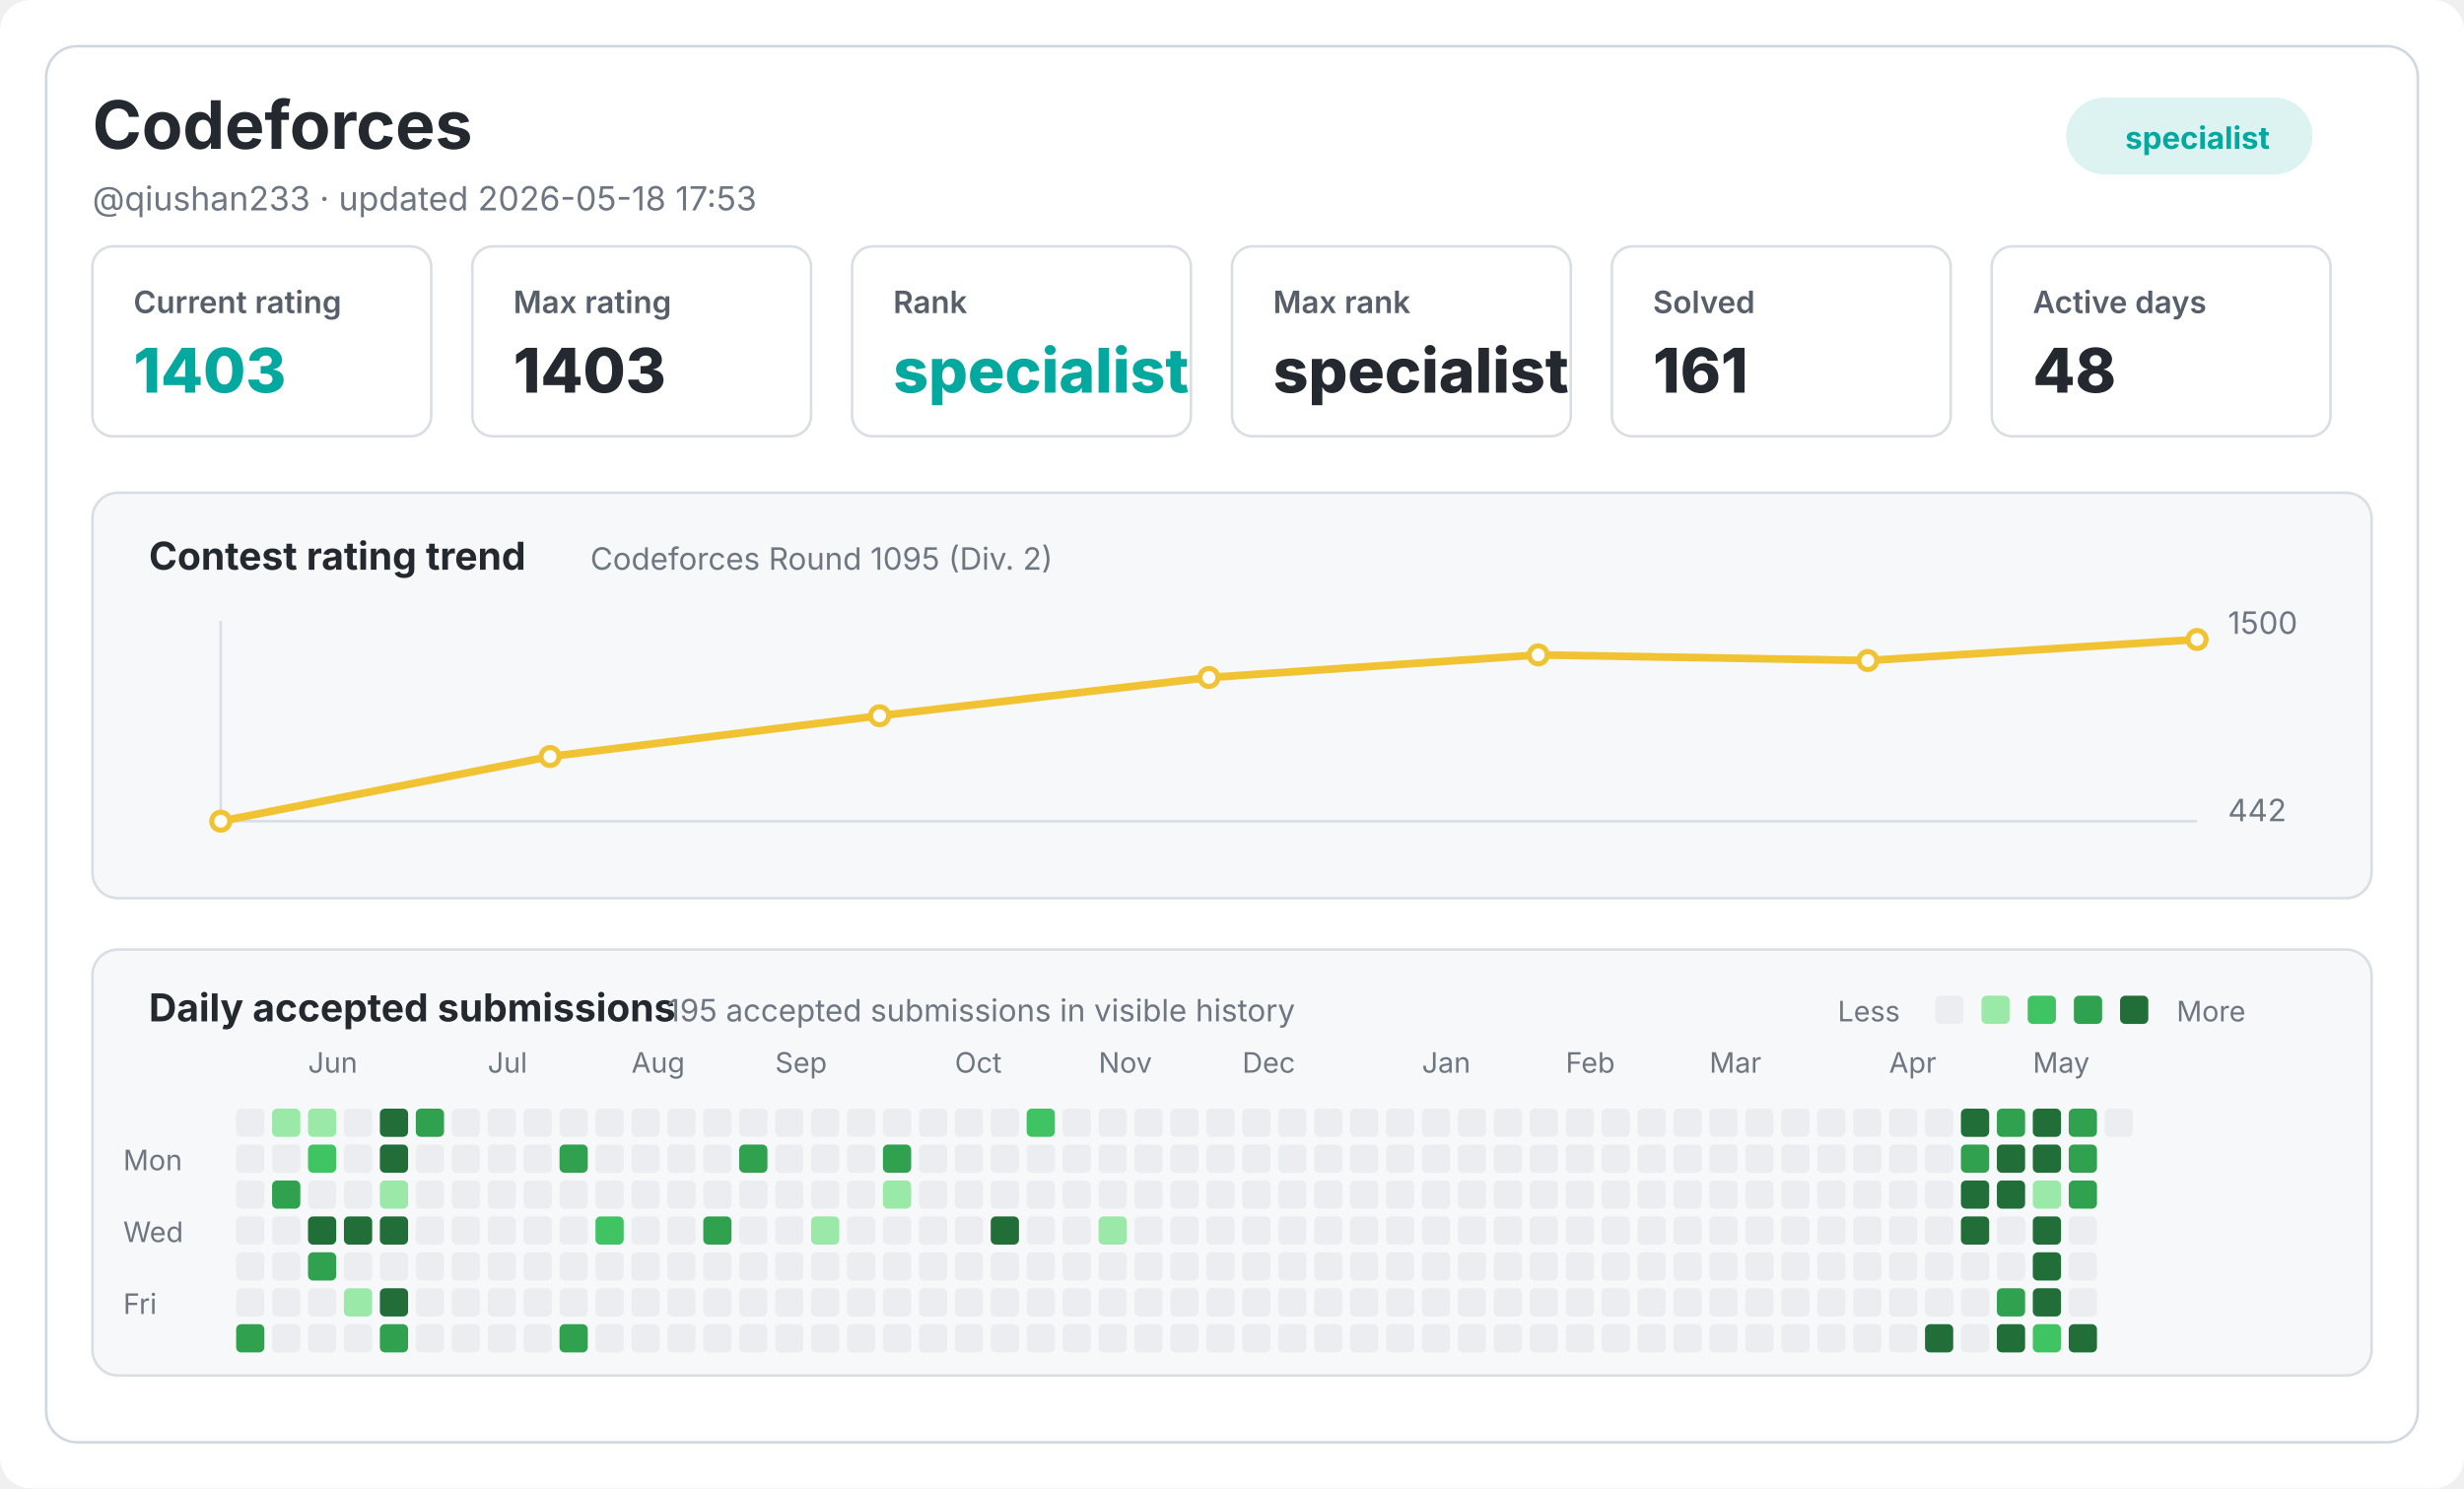
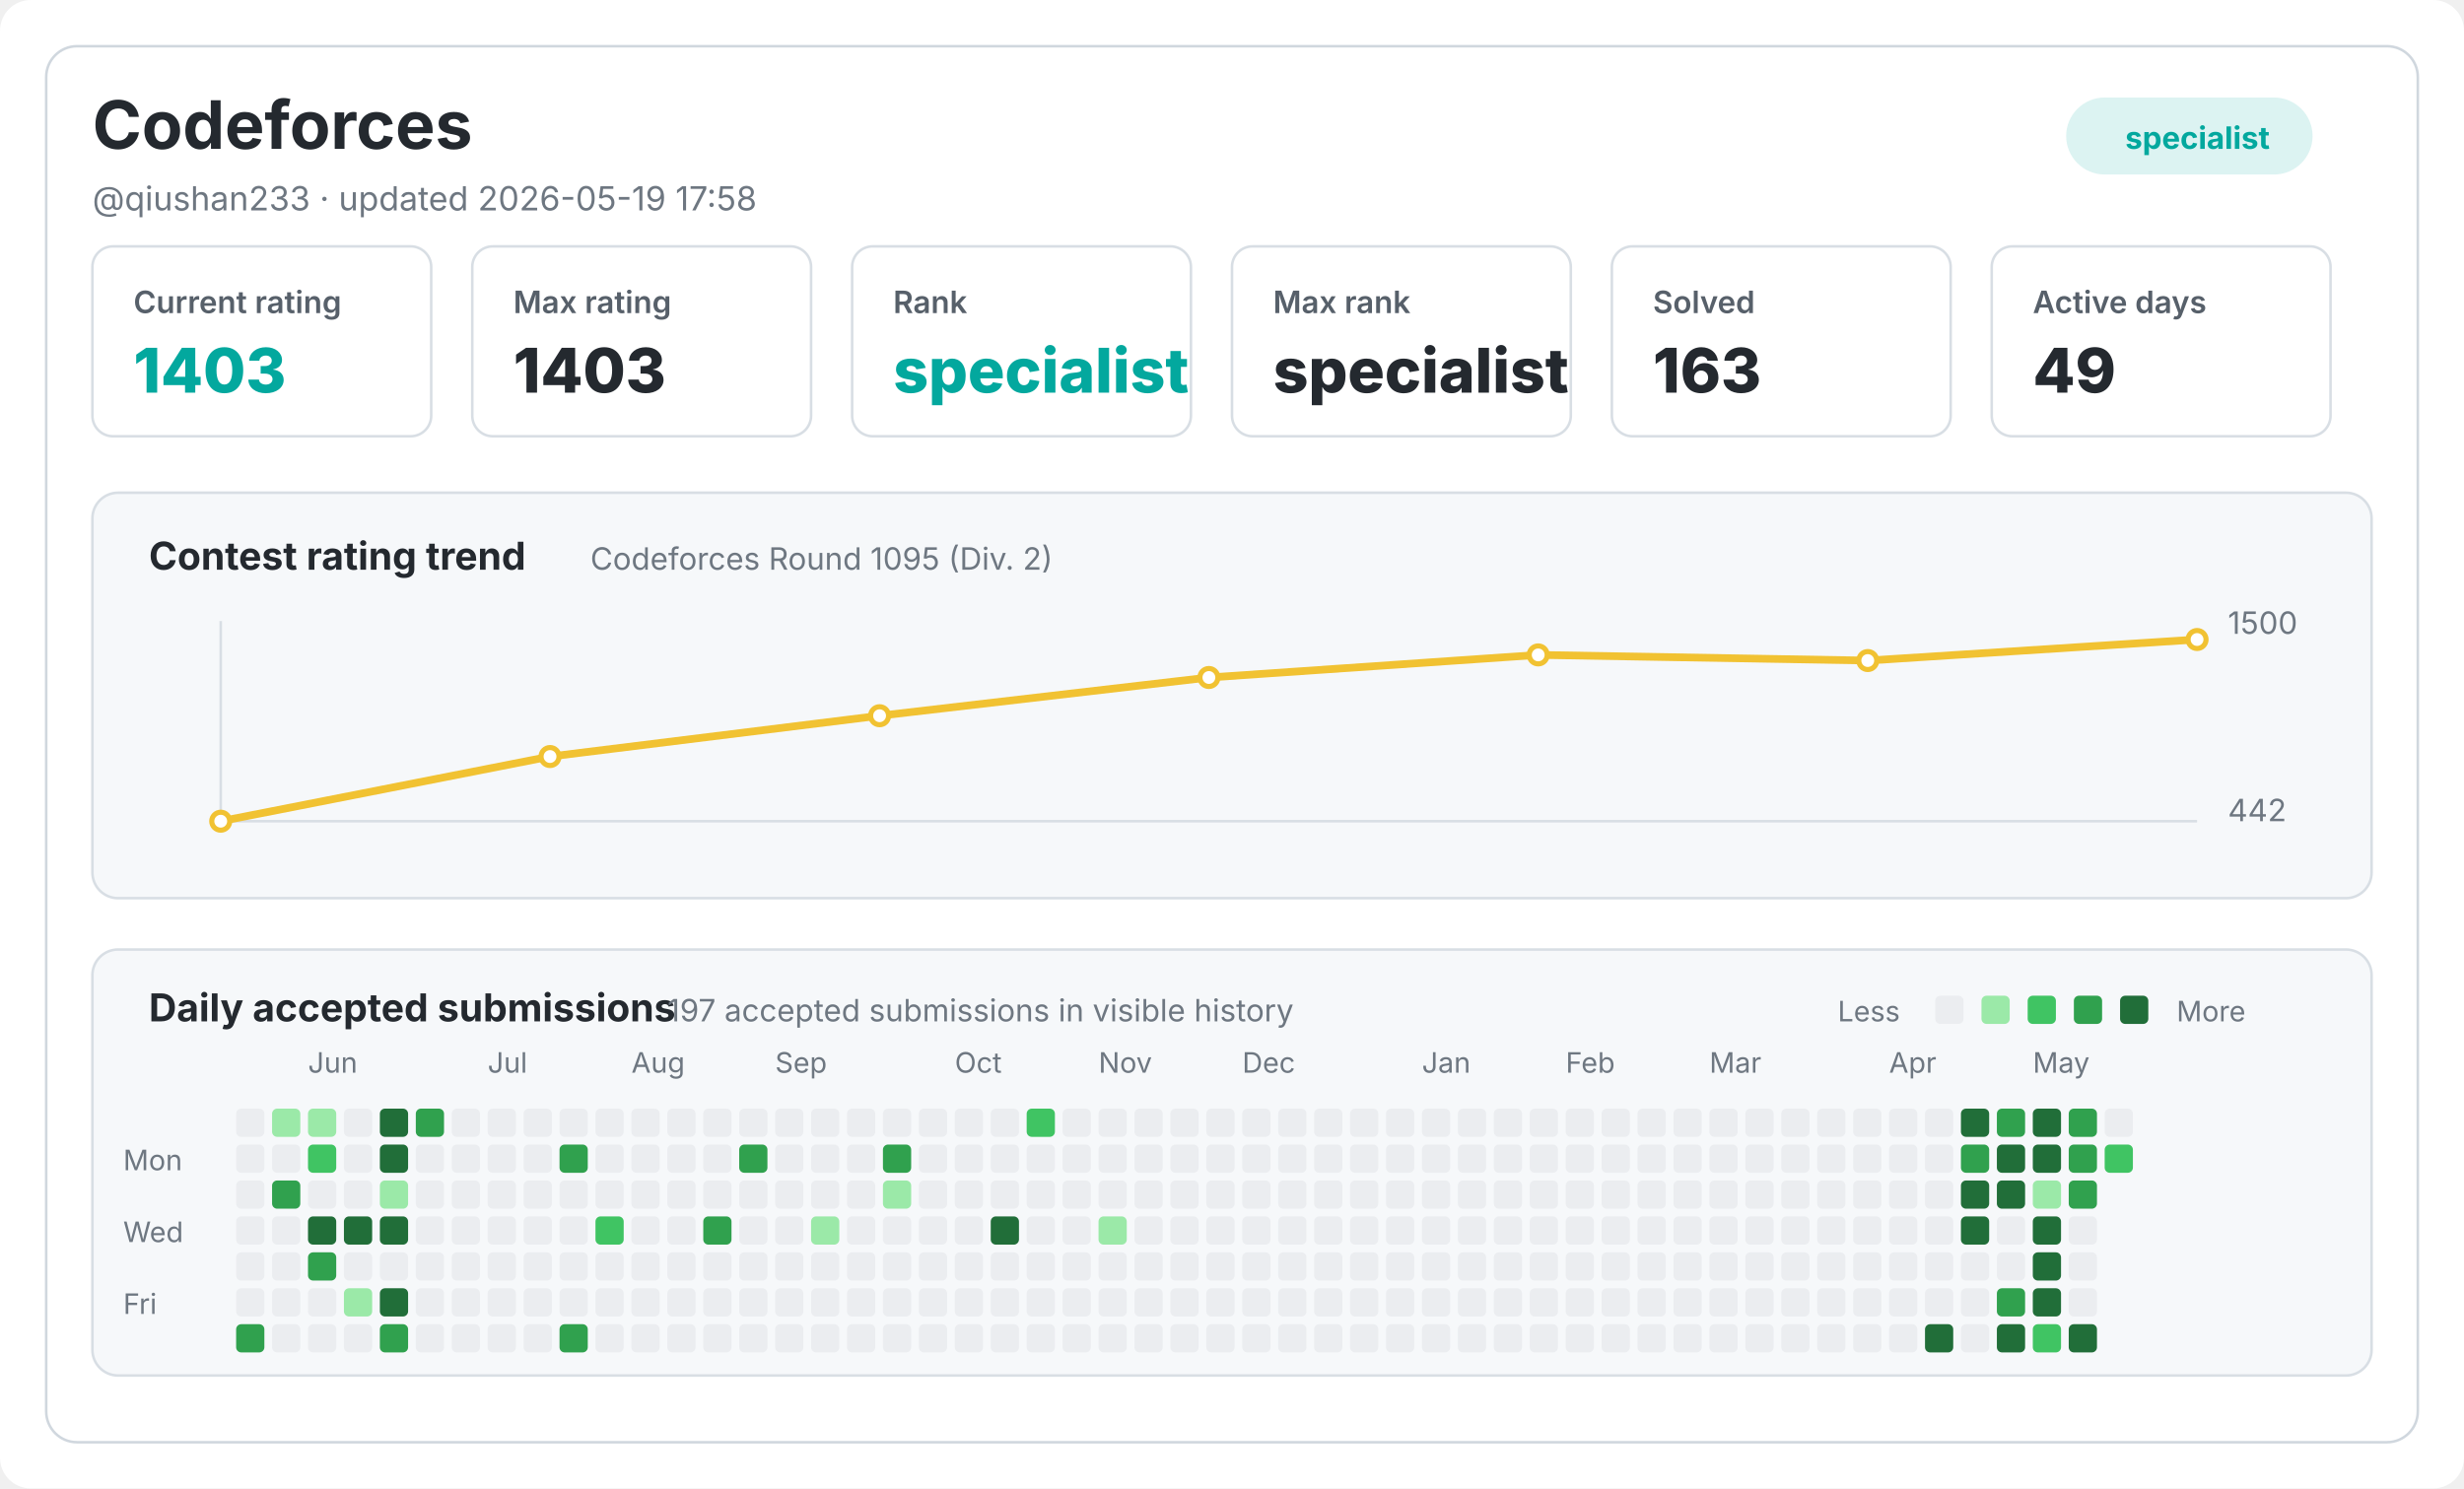
<svg xmlns="http://www.w3.org/2000/svg" width="960" height="580" viewBox="0 0 960 580" role="img" aria-label="Codeforces statistics for qiushan233">
  <style>
  .bg { fill: #ffffff; }
  .shell { fill: #ffffff; stroke: #d0d7de; }
  .soft { fill: #f6f8fa; stroke: #d8dee4; }
  .metric-card { fill: #ffffff; stroke: #d8dee4; }
  .title { font: 700 26px -apple-system,BlinkMacSystemFont,"Segoe UI",sans-serif; fill: #24292f; }
  .subtitle { font: 13px -apple-system,BlinkMacSystemFont,"Segoe UI",sans-serif; fill: #6e7781; }
  .section-title { font: 700 15px -apple-system,BlinkMacSystemFont,"Segoe UI",sans-serif; fill: #24292f; }
  .metric-label { font: 600 12px -apple-system,BlinkMacSystemFont,"Segoe UI",sans-serif; fill: #57606a; }
  .metric-value { font: 800 24px -apple-system,BlinkMacSystemFont,"Segoe UI",sans-serif; fill: #24292f; }
  .muted { font: 12px -apple-system,BlinkMacSystemFont,"Segoe UI",sans-serif; fill: #6e7781; }
  .small { font-size: 11px; }
  .rank { fill: #03a89e; }
  .grid { stroke: #d8dee4; stroke-width: 1; }
  .badge-bg { fill: #03a89e; opacity: 0.14; }
  .badge-text { font: 700 12px -apple-system,BlinkMacSystemFont,"Segoe UI",sans-serif; fill: #03a89e; }
  .heat-cell { cursor: default; transition: stroke 0.12s ease, stroke-width 0.12s ease; }
  .heat-cell:hover { stroke: #0969da; stroke-width: 1.5; }
</style>
  <rect class="bg" width="960" height="580" rx="12" />
  <rect class="shell" x="18" y="18" width="924" height="544" rx="12" />
  <text x="36" y="58" class="title">Codeforces</text>
-   <text x="36" y="82" class="subtitle">@qiushan233 · updated 2026-05-18 17:53</text>
+   <text x="36" y="82" class="subtitle">@qiushan233 · updated 2026-05-19 17:58</text>
  <rect x="805" y="38" width="96" height="30" rx="15" class="badge-bg" />
  <text x="828" y="58" class="badge-text">specialist</text>
  <rect x="36" y="96" width="132" height="74" rx="8" class="metric-card" />
  <text x="52" y="122" class="metric-label">Current rating</text>
  <text x="52" y="153" class="metric-value rank">1403</text>
  <rect x="184" y="96" width="132" height="74" rx="8" class="metric-card" />
  <text x="200" y="122" class="metric-label">Max rating</text>
  <text x="200" y="153" class="metric-value">1403</text>
  <rect x="332" y="96" width="132" height="74" rx="8" class="metric-card" />
  <text x="348" y="122" class="metric-label">Rank</text>
  <text x="348" y="153" class="metric-value rank">specialist</text>
  <rect x="480" y="96" width="132" height="74" rx="8" class="metric-card" />
  <text x="496" y="122" class="metric-label">Max rank</text>
  <text x="496" y="153" class="metric-value">specialist</text>
  <rect x="628" y="96" width="132" height="74" rx="8" class="metric-card" />
  <text x="644" y="122" class="metric-label">Solved</text>
-   <text x="644" y="153" class="metric-value">161</text>
+   <text x="644" y="153" class="metric-value">163</text>
  <rect x="776" y="96" width="132" height="74" rx="8" class="metric-card" />
  <text x="792" y="122" class="metric-label">Active days</text>
-   <text x="792" y="153" class="metric-value">48</text>
+   <text x="792" y="153" class="metric-value">49</text>
  <rect class="soft" x="36" y="192" width="888" height="158" rx="10" />
  <text x="58" y="222" class="section-title">Contest rating trend</text>
  <text x="230" y="222" class="muted">Codeforces Round 1095 (Div. 2)</text>
  <line x1="86" y1="320" x2="856" y2="320" class="grid" />
  <line x1="86" y1="242" x2="86" y2="320" class="grid" />
  <text x="868" y="247" class="muted">1500</text>
  <text x="868" y="320" class="muted">442</text>
  <polyline points="86.0,320.0 214.3,294.8 342.7,278.9 471.0,264.0 599.3,255.2 727.7,257.4 856.0,249.2" fill="none" stroke="#f1c232" stroke-width="3" stroke-linecap="round" stroke-linejoin="round" />
  <circle cx="86.0" cy="320.0" r="3.5" fill="#fff" stroke="#f1c232" stroke-width="2" />
  <circle cx="214.3" cy="294.8" r="3.5" fill="#fff" stroke="#f1c232" stroke-width="2" />
  <circle cx="342.7" cy="278.9" r="3.5" fill="#fff" stroke="#f1c232" stroke-width="2" />
  <circle cx="471.0" cy="264.0" r="3.5" fill="#fff" stroke="#f1c232" stroke-width="2" />
  <circle cx="599.3" cy="255.2" r="3.5" fill="#fff" stroke="#f1c232" stroke-width="2" />
  <circle cx="727.7" cy="257.4" r="3.5" fill="#fff" stroke="#f1c232" stroke-width="2" />
  <circle cx="856.0" cy="249.2" r="3.5" fill="#fff" stroke="#f1c232" stroke-width="2" />
  <rect class="soft" x="36" y="370" width="888" height="166" rx="10" />
  <text x="58" y="398" class="section-title">Daily accepted submissions</text>
-   <text x="260" y="398" class="muted">195 accepted submissions in visible history</text>
+   <text x="260" y="398" class="muted">197 accepted submissions in visible history</text>
  <text x="120" y="418" class="muted small">Jun</text>
  <text x="190" y="418" class="muted small">Jul</text>
  <text x="246" y="418" class="muted small">Aug</text>
  <text x="302" y="418" class="muted small">Sep</text>
  <text x="372" y="418" class="muted small">Oct</text>
  <text x="428" y="418" class="muted small">Nov</text>
  <text x="484" y="418" class="muted small">Dec</text>
  <text x="554" y="418" class="muted small">Jan</text>
  <text x="610" y="418" class="muted small">Feb</text>
  <text x="666" y="418" class="muted small">Mar</text>
  <text x="736" y="418" class="muted small">Apr</text>
  <text x="792" y="418" class="muted small">May</text>
  <text x="48" y="456" class="muted small">Mon</text>
  <text x="48" y="484" class="muted small">Wed</text>
  <text x="48" y="512" class="muted small">Fri</text>
  <rect class="heat-cell" x="92" y="432" width="11" height="11" rx="2" fill="#ebedf0" />
  <rect class="heat-cell" x="92" y="446" width="11" height="11" rx="2" fill="#ebedf0" />
  <rect class="heat-cell" x="92" y="460" width="11" height="11" rx="2" fill="#ebedf0" />
  <rect class="heat-cell" x="92" y="474" width="11" height="11" rx="2" fill="#ebedf0" />
  <rect class="heat-cell" x="92" y="488" width="11" height="11" rx="2" fill="#ebedf0" />
  <rect class="heat-cell" x="92" y="502" width="11" height="11" rx="2" fill="#ebedf0" />
  <rect class="heat-cell" x="92" y="516" width="11" height="11" rx="2" fill="#30a14e" />
  <rect class="heat-cell" x="106" y="432" width="11" height="11" rx="2" fill="#9be9a8" />
  <rect class="heat-cell" x="106" y="446" width="11" height="11" rx="2" fill="#ebedf0" />
  <rect class="heat-cell" x="106" y="460" width="11" height="11" rx="2" fill="#30a14e" />
  <rect class="heat-cell" x="106" y="474" width="11" height="11" rx="2" fill="#ebedf0" />
  <rect class="heat-cell" x="106" y="488" width="11" height="11" rx="2" fill="#ebedf0" />
  <rect class="heat-cell" x="106" y="502" width="11" height="11" rx="2" fill="#ebedf0" />
  <rect class="heat-cell" x="106" y="516" width="11" height="11" rx="2" fill="#ebedf0" />
  <rect class="heat-cell" x="120" y="432" width="11" height="11" rx="2" fill="#9be9a8" />
  <rect class="heat-cell" x="120" y="446" width="11" height="11" rx="2" fill="#40c463" />
  <rect class="heat-cell" x="120" y="460" width="11" height="11" rx="2" fill="#ebedf0" />
  <rect class="heat-cell" x="120" y="474" width="11" height="11" rx="2" fill="#216e39" />
  <rect class="heat-cell" x="120" y="488" width="11" height="11" rx="2" fill="#30a14e" />
  <rect class="heat-cell" x="120" y="502" width="11" height="11" rx="2" fill="#ebedf0" />
  <rect class="heat-cell" x="120" y="516" width="11" height="11" rx="2" fill="#ebedf0" />
  <rect class="heat-cell" x="134" y="432" width="11" height="11" rx="2" fill="#ebedf0" />
  <rect class="heat-cell" x="134" y="446" width="11" height="11" rx="2" fill="#ebedf0" />
  <rect class="heat-cell" x="134" y="460" width="11" height="11" rx="2" fill="#ebedf0" />
  <rect class="heat-cell" x="134" y="474" width="11" height="11" rx="2" fill="#216e39" />
  <rect class="heat-cell" x="134" y="488" width="11" height="11" rx="2" fill="#ebedf0" />
  <rect class="heat-cell" x="134" y="502" width="11" height="11" rx="2" fill="#9be9a8" />
  <rect class="heat-cell" x="134" y="516" width="11" height="11" rx="2" fill="#ebedf0" />
  <rect class="heat-cell" x="148" y="432" width="11" height="11" rx="2" fill="#216e39" />
  <rect class="heat-cell" x="148" y="446" width="11" height="11" rx="2" fill="#216e39" />
  <rect class="heat-cell" x="148" y="460" width="11" height="11" rx="2" fill="#9be9a8" />
  <rect class="heat-cell" x="148" y="474" width="11" height="11" rx="2" fill="#216e39" />
  <rect class="heat-cell" x="148" y="488" width="11" height="11" rx="2" fill="#ebedf0" />
  <rect class="heat-cell" x="148" y="502" width="11" height="11" rx="2" fill="#216e39" />
  <rect class="heat-cell" x="148" y="516" width="11" height="11" rx="2" fill="#30a14e" />
  <rect class="heat-cell" x="162" y="432" width="11" height="11" rx="2" fill="#30a14e" />
  <rect class="heat-cell" x="162" y="446" width="11" height="11" rx="2" fill="#ebedf0" />
  <rect class="heat-cell" x="162" y="460" width="11" height="11" rx="2" fill="#ebedf0" />
  <rect class="heat-cell" x="162" y="474" width="11" height="11" rx="2" fill="#ebedf0" />
  <rect class="heat-cell" x="162" y="488" width="11" height="11" rx="2" fill="#ebedf0" />
  <rect class="heat-cell" x="162" y="502" width="11" height="11" rx="2" fill="#ebedf0" />
  <rect class="heat-cell" x="162" y="516" width="11" height="11" rx="2" fill="#ebedf0" />
  <rect class="heat-cell" x="176" y="432" width="11" height="11" rx="2" fill="#ebedf0" />
  <rect class="heat-cell" x="176" y="446" width="11" height="11" rx="2" fill="#ebedf0" />
  <rect class="heat-cell" x="176" y="460" width="11" height="11" rx="2" fill="#ebedf0" />
  <rect class="heat-cell" x="176" y="474" width="11" height="11" rx="2" fill="#ebedf0" />
  <rect class="heat-cell" x="176" y="488" width="11" height="11" rx="2" fill="#ebedf0" />
  <rect class="heat-cell" x="176" y="502" width="11" height="11" rx="2" fill="#ebedf0" />
  <rect class="heat-cell" x="176" y="516" width="11" height="11" rx="2" fill="#ebedf0" />
  <rect class="heat-cell" x="190" y="432" width="11" height="11" rx="2" fill="#ebedf0" />
  <rect class="heat-cell" x="190" y="446" width="11" height="11" rx="2" fill="#ebedf0" />
  <rect class="heat-cell" x="190" y="460" width="11" height="11" rx="2" fill="#ebedf0" />
  <rect class="heat-cell" x="190" y="474" width="11" height="11" rx="2" fill="#ebedf0" />
  <rect class="heat-cell" x="190" y="488" width="11" height="11" rx="2" fill="#ebedf0" />
  <rect class="heat-cell" x="190" y="502" width="11" height="11" rx="2" fill="#ebedf0" />
  <rect class="heat-cell" x="190" y="516" width="11" height="11" rx="2" fill="#ebedf0" />
  <rect class="heat-cell" x="204" y="432" width="11" height="11" rx="2" fill="#ebedf0" />
  <rect class="heat-cell" x="204" y="446" width="11" height="11" rx="2" fill="#ebedf0" />
  <rect class="heat-cell" x="204" y="460" width="11" height="11" rx="2" fill="#ebedf0" />
  <rect class="heat-cell" x="204" y="474" width="11" height="11" rx="2" fill="#ebedf0" />
  <rect class="heat-cell" x="204" y="488" width="11" height="11" rx="2" fill="#ebedf0" />
  <rect class="heat-cell" x="204" y="502" width="11" height="11" rx="2" fill="#ebedf0" />
  <rect class="heat-cell" x="204" y="516" width="11" height="11" rx="2" fill="#ebedf0" />
  <rect class="heat-cell" x="218" y="432" width="11" height="11" rx="2" fill="#ebedf0" />
  <rect class="heat-cell" x="218" y="446" width="11" height="11" rx="2" fill="#30a14e" />
  <rect class="heat-cell" x="218" y="460" width="11" height="11" rx="2" fill="#ebedf0" />
  <rect class="heat-cell" x="218" y="474" width="11" height="11" rx="2" fill="#ebedf0" />
  <rect class="heat-cell" x="218" y="488" width="11" height="11" rx="2" fill="#ebedf0" />
  <rect class="heat-cell" x="218" y="502" width="11" height="11" rx="2" fill="#ebedf0" />
  <rect class="heat-cell" x="218" y="516" width="11" height="11" rx="2" fill="#30a14e" />
  <rect class="heat-cell" x="232" y="432" width="11" height="11" rx="2" fill="#ebedf0" />
  <rect class="heat-cell" x="232" y="446" width="11" height="11" rx="2" fill="#ebedf0" />
  <rect class="heat-cell" x="232" y="460" width="11" height="11" rx="2" fill="#ebedf0" />
  <rect class="heat-cell" x="232" y="474" width="11" height="11" rx="2" fill="#40c463" />
  <rect class="heat-cell" x="232" y="488" width="11" height="11" rx="2" fill="#ebedf0" />
  <rect class="heat-cell" x="232" y="502" width="11" height="11" rx="2" fill="#ebedf0" />
  <rect class="heat-cell" x="232" y="516" width="11" height="11" rx="2" fill="#ebedf0" />
  <rect class="heat-cell" x="246" y="432" width="11" height="11" rx="2" fill="#ebedf0" />
  <rect class="heat-cell" x="246" y="446" width="11" height="11" rx="2" fill="#ebedf0" />
  <rect class="heat-cell" x="246" y="460" width="11" height="11" rx="2" fill="#ebedf0" />
  <rect class="heat-cell" x="246" y="474" width="11" height="11" rx="2" fill="#ebedf0" />
  <rect class="heat-cell" x="246" y="488" width="11" height="11" rx="2" fill="#ebedf0" />
  <rect class="heat-cell" x="246" y="502" width="11" height="11" rx="2" fill="#ebedf0" />
  <rect class="heat-cell" x="246" y="516" width="11" height="11" rx="2" fill="#ebedf0" />
  <rect class="heat-cell" x="260" y="432" width="11" height="11" rx="2" fill="#ebedf0" />
  <rect class="heat-cell" x="260" y="446" width="11" height="11" rx="2" fill="#ebedf0" />
  <rect class="heat-cell" x="260" y="460" width="11" height="11" rx="2" fill="#ebedf0" />
  <rect class="heat-cell" x="260" y="474" width="11" height="11" rx="2" fill="#ebedf0" />
  <rect class="heat-cell" x="260" y="488" width="11" height="11" rx="2" fill="#ebedf0" />
  <rect class="heat-cell" x="260" y="502" width="11" height="11" rx="2" fill="#ebedf0" />
  <rect class="heat-cell" x="260" y="516" width="11" height="11" rx="2" fill="#ebedf0" />
  <rect class="heat-cell" x="274" y="432" width="11" height="11" rx="2" fill="#ebedf0" />
  <rect class="heat-cell" x="274" y="446" width="11" height="11" rx="2" fill="#ebedf0" />
  <rect class="heat-cell" x="274" y="460" width="11" height="11" rx="2" fill="#ebedf0" />
  <rect class="heat-cell" x="274" y="474" width="11" height="11" rx="2" fill="#30a14e" />
  <rect class="heat-cell" x="274" y="488" width="11" height="11" rx="2" fill="#ebedf0" />
  <rect class="heat-cell" x="274" y="502" width="11" height="11" rx="2" fill="#ebedf0" />
  <rect class="heat-cell" x="274" y="516" width="11" height="11" rx="2" fill="#ebedf0" />
  <rect class="heat-cell" x="288" y="432" width="11" height="11" rx="2" fill="#ebedf0" />
  <rect class="heat-cell" x="288" y="446" width="11" height="11" rx="2" fill="#30a14e" />
  <rect class="heat-cell" x="288" y="460" width="11" height="11" rx="2" fill="#ebedf0" />
  <rect class="heat-cell" x="288" y="474" width="11" height="11" rx="2" fill="#ebedf0" />
  <rect class="heat-cell" x="288" y="488" width="11" height="11" rx="2" fill="#ebedf0" />
  <rect class="heat-cell" x="288" y="502" width="11" height="11" rx="2" fill="#ebedf0" />
  <rect class="heat-cell" x="288" y="516" width="11" height="11" rx="2" fill="#ebedf0" />
  <rect class="heat-cell" x="302" y="432" width="11" height="11" rx="2" fill="#ebedf0" />
  <rect class="heat-cell" x="302" y="446" width="11" height="11" rx="2" fill="#ebedf0" />
  <rect class="heat-cell" x="302" y="460" width="11" height="11" rx="2" fill="#ebedf0" />
  <rect class="heat-cell" x="302" y="474" width="11" height="11" rx="2" fill="#ebedf0" />
  <rect class="heat-cell" x="302" y="488" width="11" height="11" rx="2" fill="#ebedf0" />
  <rect class="heat-cell" x="302" y="502" width="11" height="11" rx="2" fill="#ebedf0" />
  <rect class="heat-cell" x="302" y="516" width="11" height="11" rx="2" fill="#ebedf0" />
  <rect class="heat-cell" x="316" y="432" width="11" height="11" rx="2" fill="#ebedf0" />
  <rect class="heat-cell" x="316" y="446" width="11" height="11" rx="2" fill="#ebedf0" />
  <rect class="heat-cell" x="316" y="460" width="11" height="11" rx="2" fill="#ebedf0" />
  <rect class="heat-cell" x="316" y="474" width="11" height="11" rx="2" fill="#9be9a8" />
  <rect class="heat-cell" x="316" y="488" width="11" height="11" rx="2" fill="#ebedf0" />
  <rect class="heat-cell" x="316" y="502" width="11" height="11" rx="2" fill="#ebedf0" />
  <rect class="heat-cell" x="316" y="516" width="11" height="11" rx="2" fill="#ebedf0" />
  <rect class="heat-cell" x="330" y="432" width="11" height="11" rx="2" fill="#ebedf0" />
  <rect class="heat-cell" x="330" y="446" width="11" height="11" rx="2" fill="#ebedf0" />
  <rect class="heat-cell" x="330" y="460" width="11" height="11" rx="2" fill="#ebedf0" />
  <rect class="heat-cell" x="330" y="474" width="11" height="11" rx="2" fill="#ebedf0" />
  <rect class="heat-cell" x="330" y="488" width="11" height="11" rx="2" fill="#ebedf0" />
  <rect class="heat-cell" x="330" y="502" width="11" height="11" rx="2" fill="#ebedf0" />
  <rect class="heat-cell" x="330" y="516" width="11" height="11" rx="2" fill="#ebedf0" />
  <rect class="heat-cell" x="344" y="432" width="11" height="11" rx="2" fill="#ebedf0" />
  <rect class="heat-cell" x="344" y="446" width="11" height="11" rx="2" fill="#30a14e" />
  <rect class="heat-cell" x="344" y="460" width="11" height="11" rx="2" fill="#9be9a8" />
  <rect class="heat-cell" x="344" y="474" width="11" height="11" rx="2" fill="#ebedf0" />
  <rect class="heat-cell" x="344" y="488" width="11" height="11" rx="2" fill="#ebedf0" />
  <rect class="heat-cell" x="344" y="502" width="11" height="11" rx="2" fill="#ebedf0" />
  <rect class="heat-cell" x="344" y="516" width="11" height="11" rx="2" fill="#ebedf0" />
  <rect class="heat-cell" x="358" y="432" width="11" height="11" rx="2" fill="#ebedf0" />
  <rect class="heat-cell" x="358" y="446" width="11" height="11" rx="2" fill="#ebedf0" />
  <rect class="heat-cell" x="358" y="460" width="11" height="11" rx="2" fill="#ebedf0" />
  <rect class="heat-cell" x="358" y="474" width="11" height="11" rx="2" fill="#ebedf0" />
  <rect class="heat-cell" x="358" y="488" width="11" height="11" rx="2" fill="#ebedf0" />
  <rect class="heat-cell" x="358" y="502" width="11" height="11" rx="2" fill="#ebedf0" />
  <rect class="heat-cell" x="358" y="516" width="11" height="11" rx="2" fill="#ebedf0" />
  <rect class="heat-cell" x="372" y="432" width="11" height="11" rx="2" fill="#ebedf0" />
  <rect class="heat-cell" x="372" y="446" width="11" height="11" rx="2" fill="#ebedf0" />
  <rect class="heat-cell" x="372" y="460" width="11" height="11" rx="2" fill="#ebedf0" />
  <rect class="heat-cell" x="372" y="474" width="11" height="11" rx="2" fill="#ebedf0" />
  <rect class="heat-cell" x="372" y="488" width="11" height="11" rx="2" fill="#ebedf0" />
  <rect class="heat-cell" x="372" y="502" width="11" height="11" rx="2" fill="#ebedf0" />
  <rect class="heat-cell" x="372" y="516" width="11" height="11" rx="2" fill="#ebedf0" />
  <rect class="heat-cell" x="386" y="432" width="11" height="11" rx="2" fill="#ebedf0" />
  <rect class="heat-cell" x="386" y="446" width="11" height="11" rx="2" fill="#ebedf0" />
  <rect class="heat-cell" x="386" y="460" width="11" height="11" rx="2" fill="#ebedf0" />
  <rect class="heat-cell" x="386" y="474" width="11" height="11" rx="2" fill="#216e39" />
  <rect class="heat-cell" x="386" y="488" width="11" height="11" rx="2" fill="#ebedf0" />
  <rect class="heat-cell" x="386" y="502" width="11" height="11" rx="2" fill="#ebedf0" />
  <rect class="heat-cell" x="386" y="516" width="11" height="11" rx="2" fill="#ebedf0" />
  <rect class="heat-cell" x="400" y="432" width="11" height="11" rx="2" fill="#40c463" />
  <rect class="heat-cell" x="400" y="446" width="11" height="11" rx="2" fill="#ebedf0" />
  <rect class="heat-cell" x="400" y="460" width="11" height="11" rx="2" fill="#ebedf0" />
  <rect class="heat-cell" x="400" y="474" width="11" height="11" rx="2" fill="#ebedf0" />
  <rect class="heat-cell" x="400" y="488" width="11" height="11" rx="2" fill="#ebedf0" />
  <rect class="heat-cell" x="400" y="502" width="11" height="11" rx="2" fill="#ebedf0" />
  <rect class="heat-cell" x="400" y="516" width="11" height="11" rx="2" fill="#ebedf0" />
  <rect class="heat-cell" x="414" y="432" width="11" height="11" rx="2" fill="#ebedf0" />
  <rect class="heat-cell" x="414" y="446" width="11" height="11" rx="2" fill="#ebedf0" />
  <rect class="heat-cell" x="414" y="460" width="11" height="11" rx="2" fill="#ebedf0" />
  <rect class="heat-cell" x="414" y="474" width="11" height="11" rx="2" fill="#ebedf0" />
  <rect class="heat-cell" x="414" y="488" width="11" height="11" rx="2" fill="#ebedf0" />
  <rect class="heat-cell" x="414" y="502" width="11" height="11" rx="2" fill="#ebedf0" />
  <rect class="heat-cell" x="414" y="516" width="11" height="11" rx="2" fill="#ebedf0" />
  <rect class="heat-cell" x="428" y="432" width="11" height="11" rx="2" fill="#ebedf0" />
  <rect class="heat-cell" x="428" y="446" width="11" height="11" rx="2" fill="#ebedf0" />
  <rect class="heat-cell" x="428" y="460" width="11" height="11" rx="2" fill="#ebedf0" />
  <rect class="heat-cell" x="428" y="474" width="11" height="11" rx="2" fill="#9be9a8" />
  <rect class="heat-cell" x="428" y="488" width="11" height="11" rx="2" fill="#ebedf0" />
  <rect class="heat-cell" x="428" y="502" width="11" height="11" rx="2" fill="#ebedf0" />
  <rect class="heat-cell" x="428" y="516" width="11" height="11" rx="2" fill="#ebedf0" />
  <rect class="heat-cell" x="442" y="432" width="11" height="11" rx="2" fill="#ebedf0" />
  <rect class="heat-cell" x="442" y="446" width="11" height="11" rx="2" fill="#ebedf0" />
  <rect class="heat-cell" x="442" y="460" width="11" height="11" rx="2" fill="#ebedf0" />
  <rect class="heat-cell" x="442" y="474" width="11" height="11" rx="2" fill="#ebedf0" />
  <rect class="heat-cell" x="442" y="488" width="11" height="11" rx="2" fill="#ebedf0" />
  <rect class="heat-cell" x="442" y="502" width="11" height="11" rx="2" fill="#ebedf0" />
  <rect class="heat-cell" x="442" y="516" width="11" height="11" rx="2" fill="#ebedf0" />
  <rect class="heat-cell" x="456" y="432" width="11" height="11" rx="2" fill="#ebedf0" />
  <rect class="heat-cell" x="456" y="446" width="11" height="11" rx="2" fill="#ebedf0" />
  <rect class="heat-cell" x="456" y="460" width="11" height="11" rx="2" fill="#ebedf0" />
  <rect class="heat-cell" x="456" y="474" width="11" height="11" rx="2" fill="#ebedf0" />
  <rect class="heat-cell" x="456" y="488" width="11" height="11" rx="2" fill="#ebedf0" />
  <rect class="heat-cell" x="456" y="502" width="11" height="11" rx="2" fill="#ebedf0" />
  <rect class="heat-cell" x="456" y="516" width="11" height="11" rx="2" fill="#ebedf0" />
  <rect class="heat-cell" x="470" y="432" width="11" height="11" rx="2" fill="#ebedf0" />
  <rect class="heat-cell" x="470" y="446" width="11" height="11" rx="2" fill="#ebedf0" />
  <rect class="heat-cell" x="470" y="460" width="11" height="11" rx="2" fill="#ebedf0" />
  <rect class="heat-cell" x="470" y="474" width="11" height="11" rx="2" fill="#ebedf0" />
  <rect class="heat-cell" x="470" y="488" width="11" height="11" rx="2" fill="#ebedf0" />
  <rect class="heat-cell" x="470" y="502" width="11" height="11" rx="2" fill="#ebedf0" />
  <rect class="heat-cell" x="470" y="516" width="11" height="11" rx="2" fill="#ebedf0" />
  <rect class="heat-cell" x="484" y="432" width="11" height="11" rx="2" fill="#ebedf0" />
  <rect class="heat-cell" x="484" y="446" width="11" height="11" rx="2" fill="#ebedf0" />
  <rect class="heat-cell" x="484" y="460" width="11" height="11" rx="2" fill="#ebedf0" />
  <rect class="heat-cell" x="484" y="474" width="11" height="11" rx="2" fill="#ebedf0" />
  <rect class="heat-cell" x="484" y="488" width="11" height="11" rx="2" fill="#ebedf0" />
  <rect class="heat-cell" x="484" y="502" width="11" height="11" rx="2" fill="#ebedf0" />
  <rect class="heat-cell" x="484" y="516" width="11" height="11" rx="2" fill="#ebedf0" />
  <rect class="heat-cell" x="498" y="432" width="11" height="11" rx="2" fill="#ebedf0" />
  <rect class="heat-cell" x="498" y="446" width="11" height="11" rx="2" fill="#ebedf0" />
  <rect class="heat-cell" x="498" y="460" width="11" height="11" rx="2" fill="#ebedf0" />
  <rect class="heat-cell" x="498" y="474" width="11" height="11" rx="2" fill="#ebedf0" />
  <rect class="heat-cell" x="498" y="488" width="11" height="11" rx="2" fill="#ebedf0" />
  <rect class="heat-cell" x="498" y="502" width="11" height="11" rx="2" fill="#ebedf0" />
  <rect class="heat-cell" x="498" y="516" width="11" height="11" rx="2" fill="#ebedf0" />
  <rect class="heat-cell" x="512" y="432" width="11" height="11" rx="2" fill="#ebedf0" />
  <rect class="heat-cell" x="512" y="446" width="11" height="11" rx="2" fill="#ebedf0" />
  <rect class="heat-cell" x="512" y="460" width="11" height="11" rx="2" fill="#ebedf0" />
  <rect class="heat-cell" x="512" y="474" width="11" height="11" rx="2" fill="#ebedf0" />
  <rect class="heat-cell" x="512" y="488" width="11" height="11" rx="2" fill="#ebedf0" />
  <rect class="heat-cell" x="512" y="502" width="11" height="11" rx="2" fill="#ebedf0" />
  <rect class="heat-cell" x="512" y="516" width="11" height="11" rx="2" fill="#ebedf0" />
  <rect class="heat-cell" x="526" y="432" width="11" height="11" rx="2" fill="#ebedf0" />
  <rect class="heat-cell" x="526" y="446" width="11" height="11" rx="2" fill="#ebedf0" />
  <rect class="heat-cell" x="526" y="460" width="11" height="11" rx="2" fill="#ebedf0" />
  <rect class="heat-cell" x="526" y="474" width="11" height="11" rx="2" fill="#ebedf0" />
  <rect class="heat-cell" x="526" y="488" width="11" height="11" rx="2" fill="#ebedf0" />
  <rect class="heat-cell" x="526" y="502" width="11" height="11" rx="2" fill="#ebedf0" />
  <rect class="heat-cell" x="526" y="516" width="11" height="11" rx="2" fill="#ebedf0" />
  <rect class="heat-cell" x="540" y="432" width="11" height="11" rx="2" fill="#ebedf0" />
  <rect class="heat-cell" x="540" y="446" width="11" height="11" rx="2" fill="#ebedf0" />
  <rect class="heat-cell" x="540" y="460" width="11" height="11" rx="2" fill="#ebedf0" />
  <rect class="heat-cell" x="540" y="474" width="11" height="11" rx="2" fill="#ebedf0" />
  <rect class="heat-cell" x="540" y="488" width="11" height="11" rx="2" fill="#ebedf0" />
  <rect class="heat-cell" x="540" y="502" width="11" height="11" rx="2" fill="#ebedf0" />
  <rect class="heat-cell" x="540" y="516" width="11" height="11" rx="2" fill="#ebedf0" />
  <rect class="heat-cell" x="554" y="432" width="11" height="11" rx="2" fill="#ebedf0" />
  <rect class="heat-cell" x="554" y="446" width="11" height="11" rx="2" fill="#ebedf0" />
  <rect class="heat-cell" x="554" y="460" width="11" height="11" rx="2" fill="#ebedf0" />
  <rect class="heat-cell" x="554" y="474" width="11" height="11" rx="2" fill="#ebedf0" />
  <rect class="heat-cell" x="554" y="488" width="11" height="11" rx="2" fill="#ebedf0" />
  <rect class="heat-cell" x="554" y="502" width="11" height="11" rx="2" fill="#ebedf0" />
  <rect class="heat-cell" x="554" y="516" width="11" height="11" rx="2" fill="#ebedf0" />
  <rect class="heat-cell" x="568" y="432" width="11" height="11" rx="2" fill="#ebedf0" />
  <rect class="heat-cell" x="568" y="446" width="11" height="11" rx="2" fill="#ebedf0" />
  <rect class="heat-cell" x="568" y="460" width="11" height="11" rx="2" fill="#ebedf0" />
  <rect class="heat-cell" x="568" y="474" width="11" height="11" rx="2" fill="#ebedf0" />
  <rect class="heat-cell" x="568" y="488" width="11" height="11" rx="2" fill="#ebedf0" />
  <rect class="heat-cell" x="568" y="502" width="11" height="11" rx="2" fill="#ebedf0" />
  <rect class="heat-cell" x="568" y="516" width="11" height="11" rx="2" fill="#ebedf0" />
  <rect class="heat-cell" x="582" y="432" width="11" height="11" rx="2" fill="#ebedf0" />
  <rect class="heat-cell" x="582" y="446" width="11" height="11" rx="2" fill="#ebedf0" />
  <rect class="heat-cell" x="582" y="460" width="11" height="11" rx="2" fill="#ebedf0" />
  <rect class="heat-cell" x="582" y="474" width="11" height="11" rx="2" fill="#ebedf0" />
  <rect class="heat-cell" x="582" y="488" width="11" height="11" rx="2" fill="#ebedf0" />
  <rect class="heat-cell" x="582" y="502" width="11" height="11" rx="2" fill="#ebedf0" />
  <rect class="heat-cell" x="582" y="516" width="11" height="11" rx="2" fill="#ebedf0" />
  <rect class="heat-cell" x="596" y="432" width="11" height="11" rx="2" fill="#ebedf0" />
  <rect class="heat-cell" x="596" y="446" width="11" height="11" rx="2" fill="#ebedf0" />
  <rect class="heat-cell" x="596" y="460" width="11" height="11" rx="2" fill="#ebedf0" />
  <rect class="heat-cell" x="596" y="474" width="11" height="11" rx="2" fill="#ebedf0" />
  <rect class="heat-cell" x="596" y="488" width="11" height="11" rx="2" fill="#ebedf0" />
  <rect class="heat-cell" x="596" y="502" width="11" height="11" rx="2" fill="#ebedf0" />
  <rect class="heat-cell" x="596" y="516" width="11" height="11" rx="2" fill="#ebedf0" />
  <rect class="heat-cell" x="610" y="432" width="11" height="11" rx="2" fill="#ebedf0" />
  <rect class="heat-cell" x="610" y="446" width="11" height="11" rx="2" fill="#ebedf0" />
  <rect class="heat-cell" x="610" y="460" width="11" height="11" rx="2" fill="#ebedf0" />
  <rect class="heat-cell" x="610" y="474" width="11" height="11" rx="2" fill="#ebedf0" />
  <rect class="heat-cell" x="610" y="488" width="11" height="11" rx="2" fill="#ebedf0" />
  <rect class="heat-cell" x="610" y="502" width="11" height="11" rx="2" fill="#ebedf0" />
  <rect class="heat-cell" x="610" y="516" width="11" height="11" rx="2" fill="#ebedf0" />
  <rect class="heat-cell" x="624" y="432" width="11" height="11" rx="2" fill="#ebedf0" />
  <rect class="heat-cell" x="624" y="446" width="11" height="11" rx="2" fill="#ebedf0" />
  <rect class="heat-cell" x="624" y="460" width="11" height="11" rx="2" fill="#ebedf0" />
  <rect class="heat-cell" x="624" y="474" width="11" height="11" rx="2" fill="#ebedf0" />
  <rect class="heat-cell" x="624" y="488" width="11" height="11" rx="2" fill="#ebedf0" />
  <rect class="heat-cell" x="624" y="502" width="11" height="11" rx="2" fill="#ebedf0" />
  <rect class="heat-cell" x="624" y="516" width="11" height="11" rx="2" fill="#ebedf0" />
  <rect class="heat-cell" x="638" y="432" width="11" height="11" rx="2" fill="#ebedf0" />
  <rect class="heat-cell" x="638" y="446" width="11" height="11" rx="2" fill="#ebedf0" />
  <rect class="heat-cell" x="638" y="460" width="11" height="11" rx="2" fill="#ebedf0" />
  <rect class="heat-cell" x="638" y="474" width="11" height="11" rx="2" fill="#ebedf0" />
  <rect class="heat-cell" x="638" y="488" width="11" height="11" rx="2" fill="#ebedf0" />
  <rect class="heat-cell" x="638" y="502" width="11" height="11" rx="2" fill="#ebedf0" />
  <rect class="heat-cell" x="638" y="516" width="11" height="11" rx="2" fill="#ebedf0" />
  <rect class="heat-cell" x="652" y="432" width="11" height="11" rx="2" fill="#ebedf0" />
  <rect class="heat-cell" x="652" y="446" width="11" height="11" rx="2" fill="#ebedf0" />
  <rect class="heat-cell" x="652" y="460" width="11" height="11" rx="2" fill="#ebedf0" />
  <rect class="heat-cell" x="652" y="474" width="11" height="11" rx="2" fill="#ebedf0" />
  <rect class="heat-cell" x="652" y="488" width="11" height="11" rx="2" fill="#ebedf0" />
  <rect class="heat-cell" x="652" y="502" width="11" height="11" rx="2" fill="#ebedf0" />
  <rect class="heat-cell" x="652" y="516" width="11" height="11" rx="2" fill="#ebedf0" />
  <rect class="heat-cell" x="666" y="432" width="11" height="11" rx="2" fill="#ebedf0" />
  <rect class="heat-cell" x="666" y="446" width="11" height="11" rx="2" fill="#ebedf0" />
  <rect class="heat-cell" x="666" y="460" width="11" height="11" rx="2" fill="#ebedf0" />
  <rect class="heat-cell" x="666" y="474" width="11" height="11" rx="2" fill="#ebedf0" />
  <rect class="heat-cell" x="666" y="488" width="11" height="11" rx="2" fill="#ebedf0" />
  <rect class="heat-cell" x="666" y="502" width="11" height="11" rx="2" fill="#ebedf0" />
  <rect class="heat-cell" x="666" y="516" width="11" height="11" rx="2" fill="#ebedf0" />
  <rect class="heat-cell" x="680" y="432" width="11" height="11" rx="2" fill="#ebedf0" />
  <rect class="heat-cell" x="680" y="446" width="11" height="11" rx="2" fill="#ebedf0" />
  <rect class="heat-cell" x="680" y="460" width="11" height="11" rx="2" fill="#ebedf0" />
  <rect class="heat-cell" x="680" y="474" width="11" height="11" rx="2" fill="#ebedf0" />
  <rect class="heat-cell" x="680" y="488" width="11" height="11" rx="2" fill="#ebedf0" />
  <rect class="heat-cell" x="680" y="502" width="11" height="11" rx="2" fill="#ebedf0" />
  <rect class="heat-cell" x="680" y="516" width="11" height="11" rx="2" fill="#ebedf0" />
  <rect class="heat-cell" x="694" y="432" width="11" height="11" rx="2" fill="#ebedf0" />
  <rect class="heat-cell" x="694" y="446" width="11" height="11" rx="2" fill="#ebedf0" />
  <rect class="heat-cell" x="694" y="460" width="11" height="11" rx="2" fill="#ebedf0" />
  <rect class="heat-cell" x="694" y="474" width="11" height="11" rx="2" fill="#ebedf0" />
  <rect class="heat-cell" x="694" y="488" width="11" height="11" rx="2" fill="#ebedf0" />
  <rect class="heat-cell" x="694" y="502" width="11" height="11" rx="2" fill="#ebedf0" />
  <rect class="heat-cell" x="694" y="516" width="11" height="11" rx="2" fill="#ebedf0" />
  <rect class="heat-cell" x="708" y="432" width="11" height="11" rx="2" fill="#ebedf0" />
  <rect class="heat-cell" x="708" y="446" width="11" height="11" rx="2" fill="#ebedf0" />
  <rect class="heat-cell" x="708" y="460" width="11" height="11" rx="2" fill="#ebedf0" />
  <rect class="heat-cell" x="708" y="474" width="11" height="11" rx="2" fill="#ebedf0" />
  <rect class="heat-cell" x="708" y="488" width="11" height="11" rx="2" fill="#ebedf0" />
  <rect class="heat-cell" x="708" y="502" width="11" height="11" rx="2" fill="#ebedf0" />
  <rect class="heat-cell" x="708" y="516" width="11" height="11" rx="2" fill="#ebedf0" />
  <rect class="heat-cell" x="722" y="432" width="11" height="11" rx="2" fill="#ebedf0" />
  <rect class="heat-cell" x="722" y="446" width="11" height="11" rx="2" fill="#ebedf0" />
  <rect class="heat-cell" x="722" y="460" width="11" height="11" rx="2" fill="#ebedf0" />
  <rect class="heat-cell" x="722" y="474" width="11" height="11" rx="2" fill="#ebedf0" />
  <rect class="heat-cell" x="722" y="488" width="11" height="11" rx="2" fill="#ebedf0" />
  <rect class="heat-cell" x="722" y="502" width="11" height="11" rx="2" fill="#ebedf0" />
  <rect class="heat-cell" x="722" y="516" width="11" height="11" rx="2" fill="#ebedf0" />
  <rect class="heat-cell" x="736" y="432" width="11" height="11" rx="2" fill="#ebedf0" />
  <rect class="heat-cell" x="736" y="446" width="11" height="11" rx="2" fill="#ebedf0" />
  <rect class="heat-cell" x="736" y="460" width="11" height="11" rx="2" fill="#ebedf0" />
  <rect class="heat-cell" x="736" y="474" width="11" height="11" rx="2" fill="#ebedf0" />
  <rect class="heat-cell" x="736" y="488" width="11" height="11" rx="2" fill="#ebedf0" />
  <rect class="heat-cell" x="736" y="502" width="11" height="11" rx="2" fill="#ebedf0" />
  <rect class="heat-cell" x="736" y="516" width="11" height="11" rx="2" fill="#ebedf0" />
  <rect class="heat-cell" x="750" y="432" width="11" height="11" rx="2" fill="#ebedf0" />
  <rect class="heat-cell" x="750" y="446" width="11" height="11" rx="2" fill="#ebedf0" />
  <rect class="heat-cell" x="750" y="460" width="11" height="11" rx="2" fill="#ebedf0" />
  <rect class="heat-cell" x="750" y="474" width="11" height="11" rx="2" fill="#ebedf0" />
  <rect class="heat-cell" x="750" y="488" width="11" height="11" rx="2" fill="#ebedf0" />
  <rect class="heat-cell" x="750" y="502" width="11" height="11" rx="2" fill="#ebedf0" />
  <rect class="heat-cell" x="750" y="516" width="11" height="11" rx="2" fill="#216e39" />
  <rect class="heat-cell" x="764" y="432" width="11" height="11" rx="2" fill="#216e39" />
  <rect class="heat-cell" x="764" y="446" width="11" height="11" rx="2" fill="#30a14e" />
  <rect class="heat-cell" x="764" y="460" width="11" height="11" rx="2" fill="#216e39" />
  <rect class="heat-cell" x="764" y="474" width="11" height="11" rx="2" fill="#216e39" />
  <rect class="heat-cell" x="764" y="488" width="11" height="11" rx="2" fill="#ebedf0" />
  <rect class="heat-cell" x="764" y="502" width="11" height="11" rx="2" fill="#ebedf0" />
  <rect class="heat-cell" x="764" y="516" width="11" height="11" rx="2" fill="#ebedf0" />
  <rect class="heat-cell" x="778" y="432" width="11" height="11" rx="2" fill="#30a14e" />
  <rect class="heat-cell" x="778" y="446" width="11" height="11" rx="2" fill="#216e39" />
  <rect class="heat-cell" x="778" y="460" width="11" height="11" rx="2" fill="#216e39" />
  <rect class="heat-cell" x="778" y="474" width="11" height="11" rx="2" fill="#ebedf0" />
  <rect class="heat-cell" x="778" y="488" width="11" height="11" rx="2" fill="#ebedf0" />
  <rect class="heat-cell" x="778" y="502" width="11" height="11" rx="2" fill="#30a14e" />
  <rect class="heat-cell" x="778" y="516" width="11" height="11" rx="2" fill="#216e39" />
  <rect class="heat-cell" x="792" y="432" width="11" height="11" rx="2" fill="#216e39" />
  <rect class="heat-cell" x="792" y="446" width="11" height="11" rx="2" fill="#216e39" />
  <rect class="heat-cell" x="792" y="460" width="11" height="11" rx="2" fill="#9be9a8" />
  <rect class="heat-cell" x="792" y="474" width="11" height="11" rx="2" fill="#216e39" />
  <rect class="heat-cell" x="792" y="488" width="11" height="11" rx="2" fill="#216e39" />
  <rect class="heat-cell" x="792" y="502" width="11" height="11" rx="2" fill="#216e39" />
  <rect class="heat-cell" x="792" y="516" width="11" height="11" rx="2" fill="#40c463" />
  <rect class="heat-cell" x="806" y="432" width="11" height="11" rx="2" fill="#30a14e" />
  <rect class="heat-cell" x="806" y="446" width="11" height="11" rx="2" fill="#30a14e" />
  <rect class="heat-cell" x="806" y="460" width="11" height="11" rx="2" fill="#30a14e" />
  <rect class="heat-cell" x="806" y="474" width="11" height="11" rx="2" fill="#ebedf0" />
  <rect class="heat-cell" x="806" y="488" width="11" height="11" rx="2" fill="#ebedf0" />
  <rect class="heat-cell" x="806" y="502" width="11" height="11" rx="2" fill="#ebedf0" />
  <rect class="heat-cell" x="806" y="516" width="11" height="11" rx="2" fill="#216e39" />
  <rect class="heat-cell" x="820" y="432" width="11" height="11" rx="2" fill="#ebedf0" />
+   <rect class="heat-cell" x="820" y="446" width="11" height="11" rx="2" fill="#40c463" />
  <text x="716" y="398" class="muted small">Less</text>
  <rect x="754" y="388" width="11" height="11" rx="2" fill="#ebedf0" />
  <rect x="772" y="388" width="11" height="11" rx="2" fill="#9be9a8" />
  <rect x="790" y="388" width="11" height="11" rx="2" fill="#40c463" />
  <rect x="808" y="388" width="11" height="11" rx="2" fill="#30a14e" />
  <rect x="826" y="388" width="11" height="11" rx="2" fill="#216e39" />
  <text x="848" y="398" class="muted small">More</text>
</svg>
